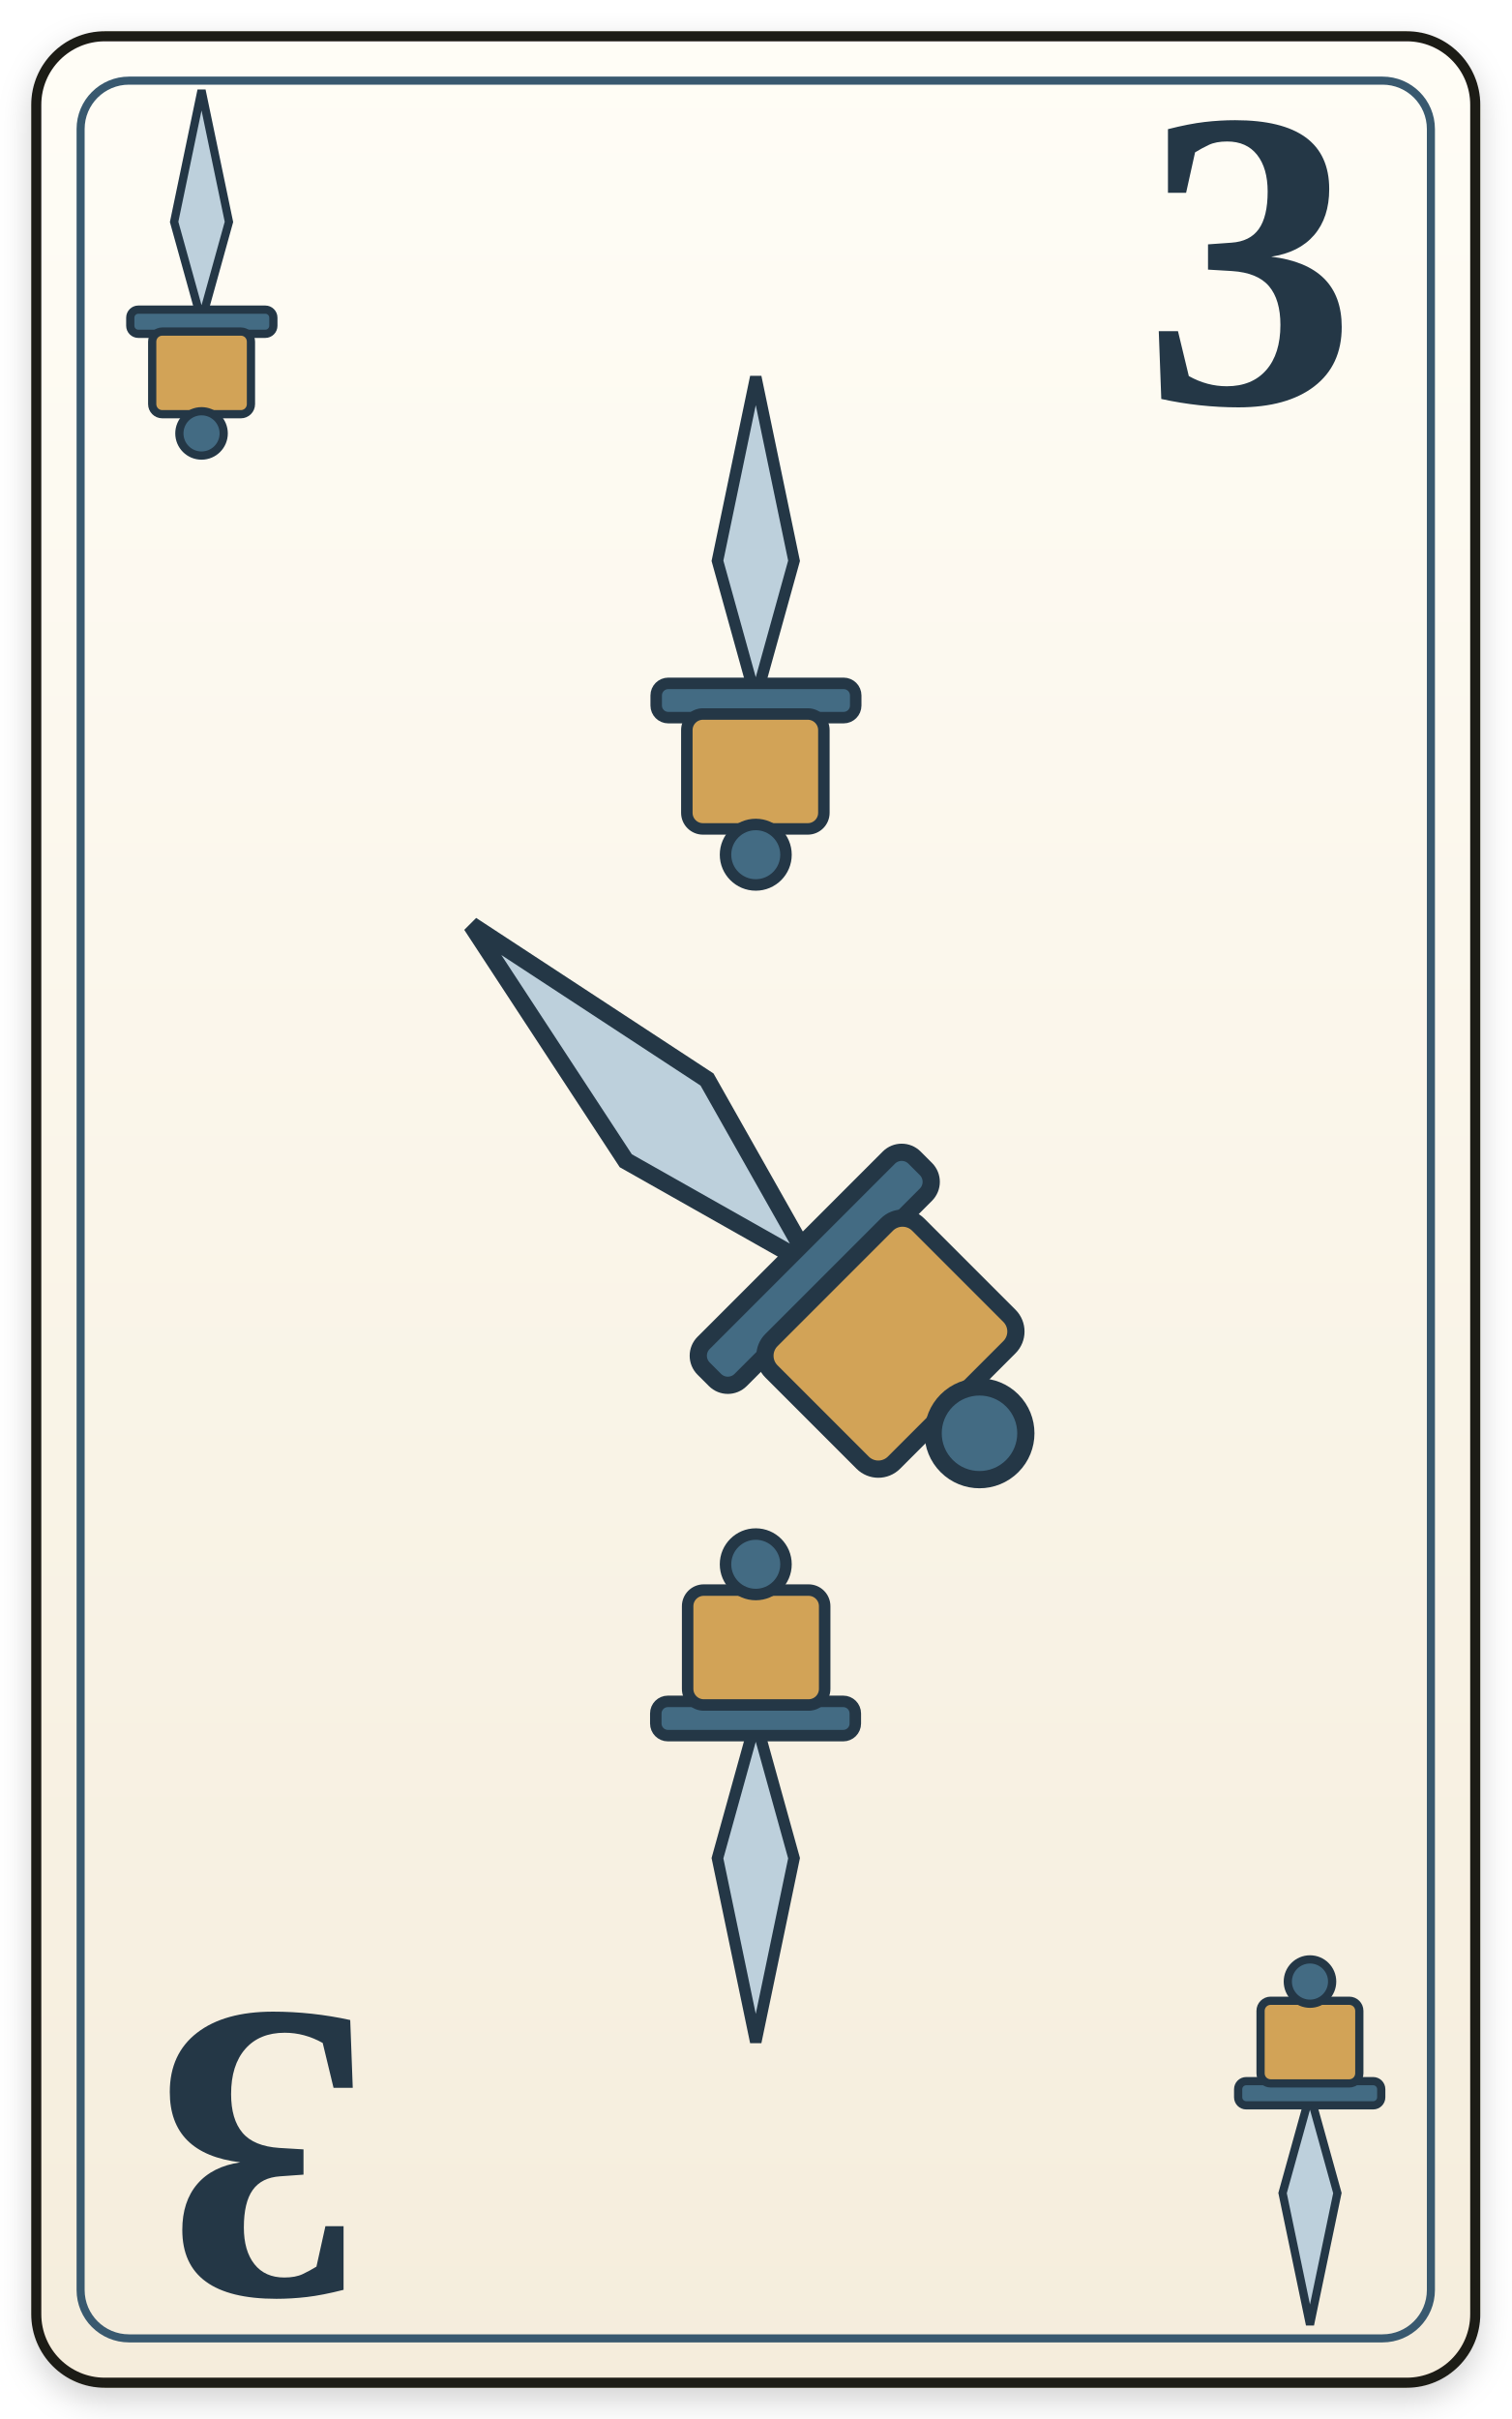
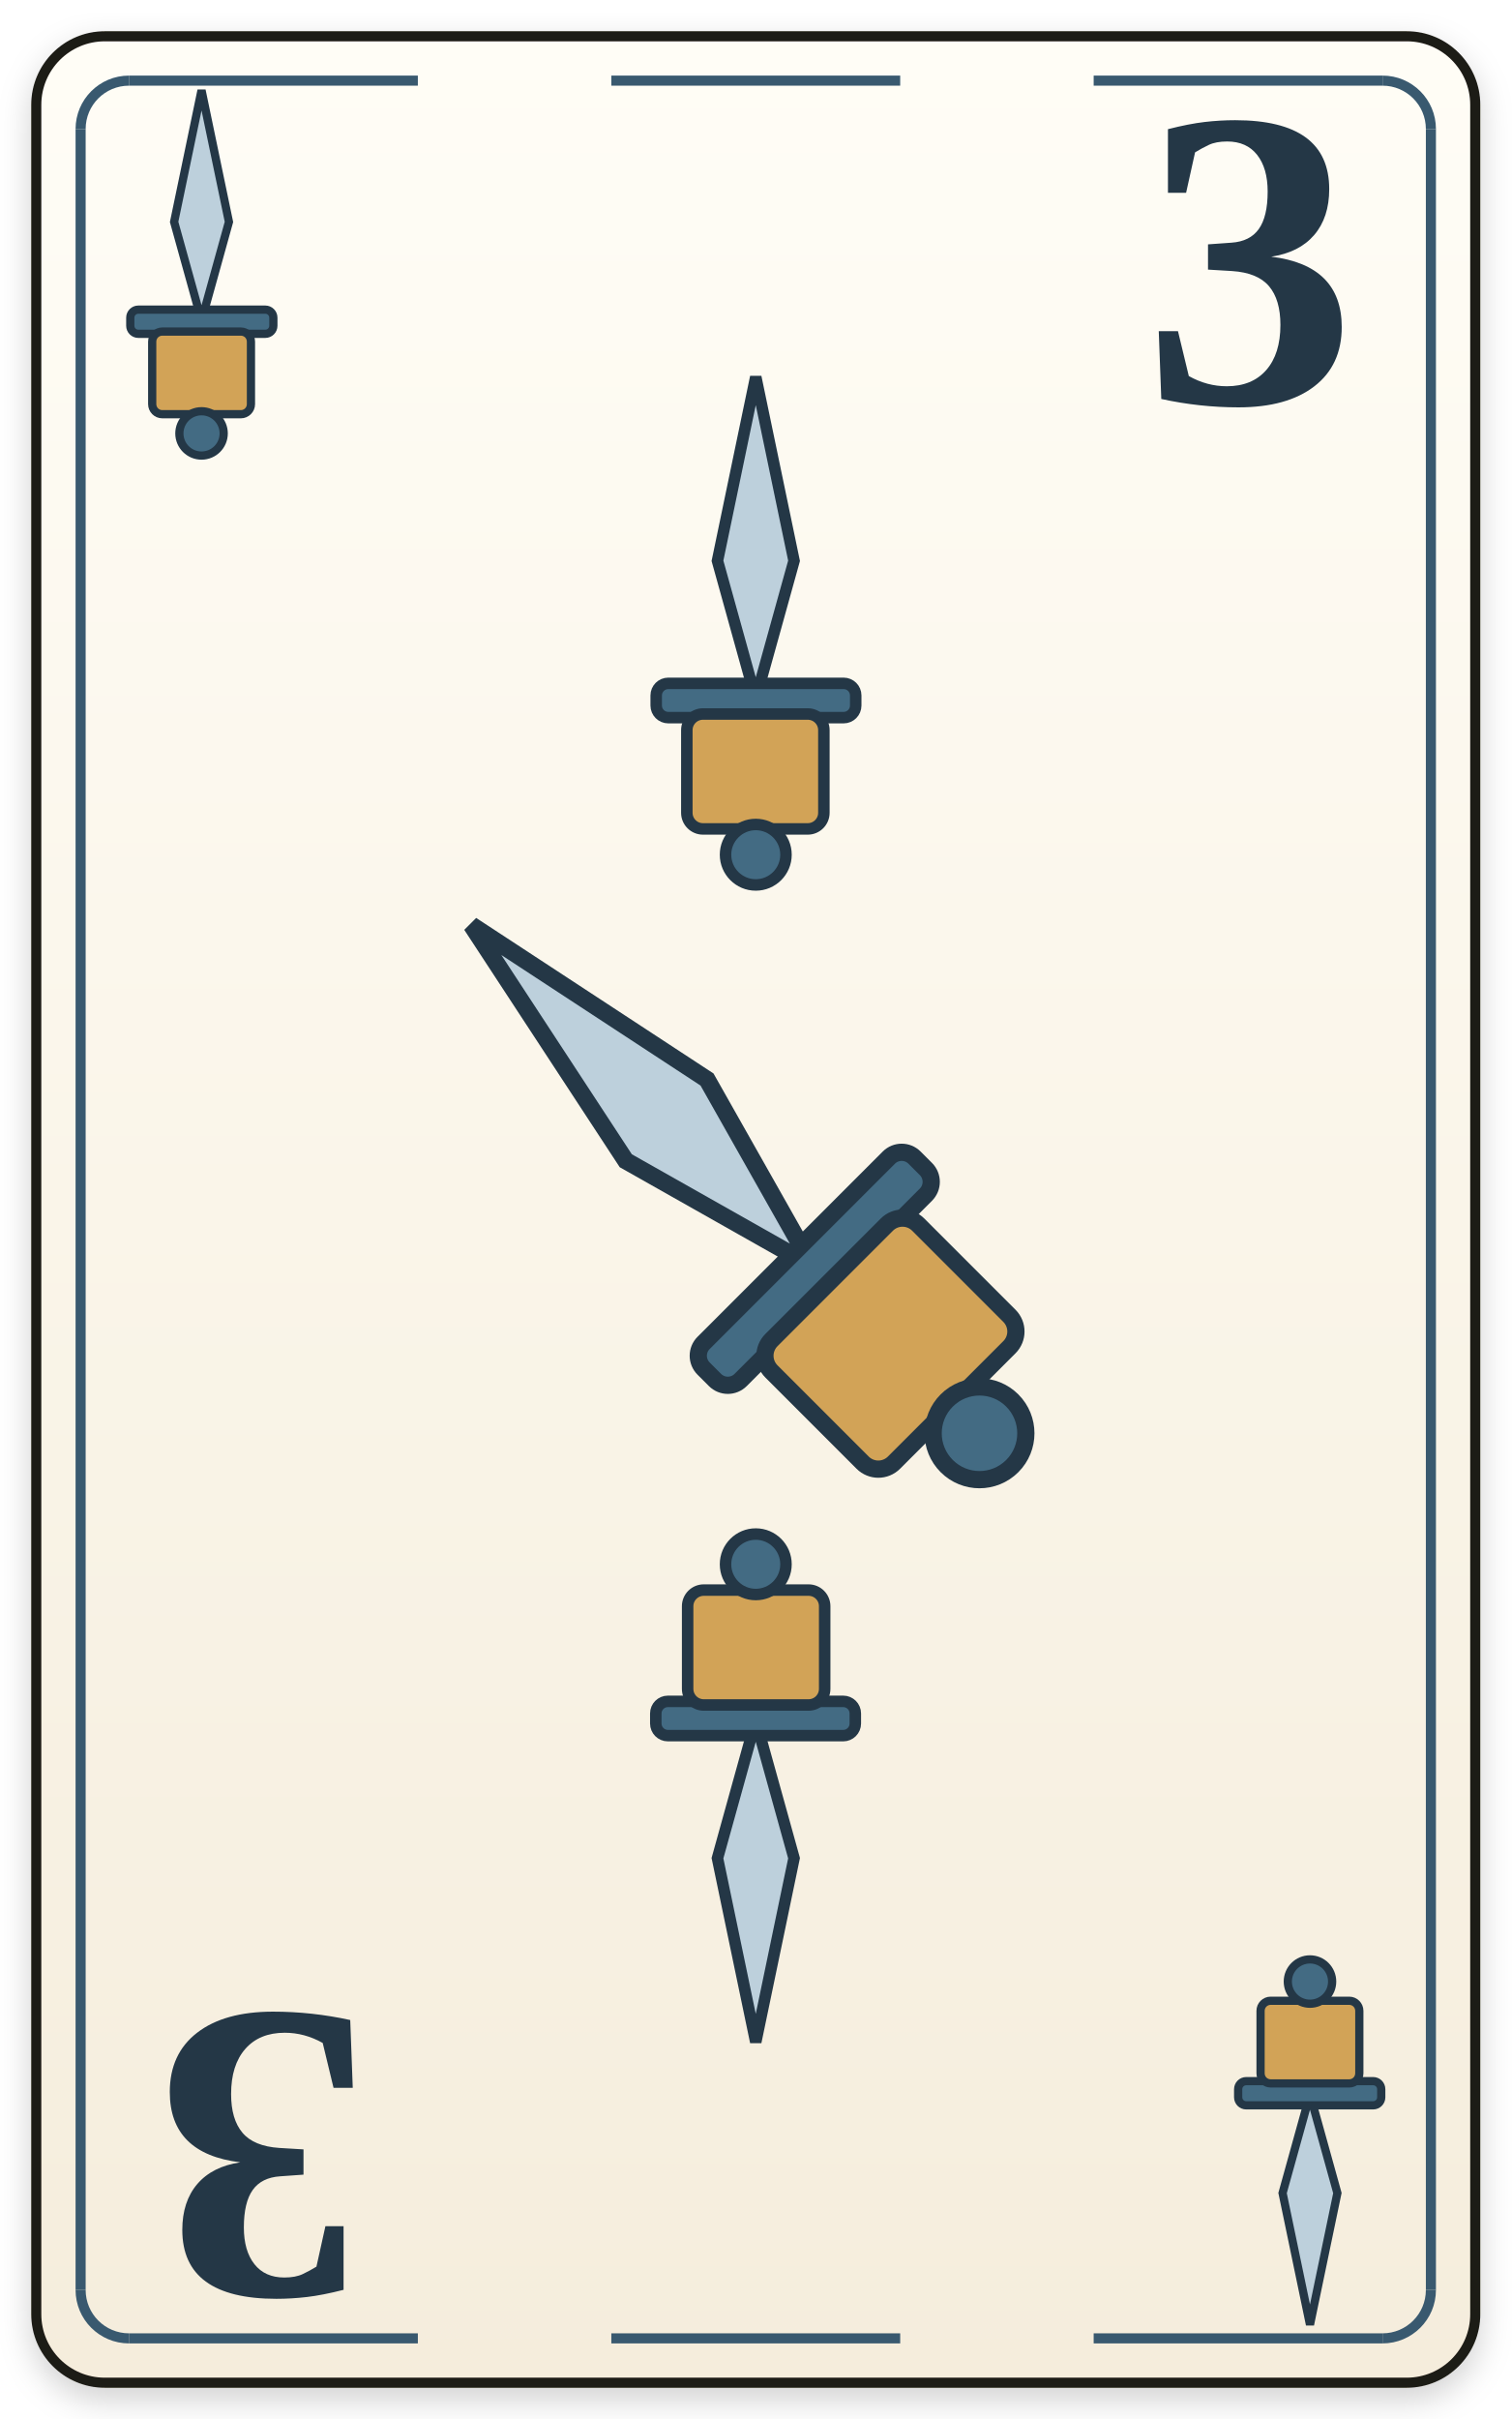
<svg xmlns="http://www.w3.org/2000/svg" width="750" height="1200" viewBox="0 0 750 1200" role="img" aria-labelledby="title desc">
  <defs>
    <linearGradient id="paperGradient" x1="0" y1="0" x2="0" y2="1">
      <stop offset="0%" stop-color="#fffdf6" />
      <stop offset="100%" stop-color="#f5eddc" />
    </linearGradient>
    <filter id="shadow" x="-20%" y="-20%" width="140%" height="140%">
      <feDropShadow dx="0" dy="6" stdDeviation="8" flood-color="#000000" flood-opacity="0.18" />
    </filter>
  </defs>
  <rect x="18" y="18" width="714" height="1164" rx="34" fill="url(#paperGradient)" stroke="#1f1b16" stroke-width="5" filter="url(#shadow)" />
-   <rect x="40" y="40" width="670" height="1120" rx="24" fill="none" stroke="#39596f" stroke-width="4" />
+   <path d="M 40 64 V 1136" fill="none" stroke="#39596f" stroke-width="5" />
+   <path d="M 710 64 V 1136" fill="none" stroke="#39596f" stroke-width="5" />
+   <path d="M 40 64 A 24 24 0 0 1 64 40" fill="none" stroke="#39596f" stroke-width="5" />
+   <path d="M 686 40 A 24 24 0 0 1 710 64" fill="none" stroke="#39596f" stroke-width="5" />
+   <path d="M 40 1136 A 24 24 0 0 0 64 1160" fill="none" stroke="#39596f" stroke-width="5" />
+   <path d="M 686 1160 A 24 24 0 0 0 710 1136" fill="none" stroke="#39596f" stroke-width="5" />
+   <path d="M 64 40 H 207.333" fill="none" stroke="#39596f" stroke-width="5" />
+   <path d="M 303.333 40 H 446.667" fill="none" stroke="#39596f" stroke-width="5" />
+   <path d="M 542.667 40 H 686" fill="none" stroke="#39596f" stroke-width="5" />
+   <path d="M 64 1160 H 207.333" fill="none" stroke="#39596f" stroke-width="5" />
+   <path d="M 303.333 1160 H 446.667" fill="none" stroke="#39596f" stroke-width="5" />
+   <path d="M 542.667 1160 H 686" fill="none" stroke="#39596f" stroke-width="5" />
  <g transform="translate(100 140) rotate(0)">
    <path d="M 0 -95.2 L 13.6 -29.92 L 0 19.04 L -13.6 -29.92 Z" fill="#bdd0dc" stroke="#243746" stroke-width="4.08" />
    <rect x="-35.36" y="13.6" width="71" height="12" rx="4" fill="#436b83" stroke="#243746" stroke-width="4.08" />
    <rect x="-24.48" y="24.48" width="49" height="41" rx="5" fill="#d2a357" stroke="#243746" stroke-width="4.08" />
    <circle cy="75" r="11" fill="#436b83" stroke="#243746" stroke-width="4.08" />
  </g>
  <g transform="translate(750 1198) rotate(180)">
    <g transform="translate(100 140) rotate(0)">
      <path d="M 0 -95.2 L 13.6 -29.92 L 0 19.04 L -13.6 -29.92 Z" fill="#bdd0dc" stroke="#243746" stroke-width="4.08" />
      <rect x="-35.36" y="13.6" width="71" height="12" rx="4" fill="#436b83" stroke="#243746" stroke-width="4.08" />
      <rect x="-24.48" y="24.48" width="49" height="41" rx="5" fill="#d2a357" stroke="#243746" stroke-width="4.08" />
      <circle cy="75" r="11" fill="#436b83" stroke="#243746" stroke-width="4.08" />
    </g>
  </g>
  <text x="620" y="200" text-anchor="middle" font-size="212" font-family="Georgia, Times New Roman, serif" font-weight="700" fill="#243746">3</text>
  <g transform="translate(130 1000) rotate(180)">
    <text x="0" y="0" text-anchor="middle" font-size="212" font-family="Georgia, Times New Roman, serif" font-weight="700" fill="#243746">3</text>
  </g>
  <g transform="translate(375 320) rotate(0)">
    <path d="M 0 -133 L 19 -41.8 L 0 26.6 L -19 -41.8 Z" fill="#bdd0dc" stroke="#243746" stroke-width="5.7" />
    <rect x="-49.4" y="19" width="99" height="17" rx="6" fill="#436b83" stroke="#243746" stroke-width="5.7" />
    <rect x="-34.2" y="34.2" width="68" height="57" rx="8" fill="#d2a357" stroke="#243746" stroke-width="5.7" />
    <circle cy="104" r="15" fill="#436b83" stroke="#243746" stroke-width="5.7" />
  </g>
  <g transform="translate(375 600) rotate(-45)">
    <path d="M 0 -199.5 L 28.5 -62.7 L 0 39.9 L -28.5 -62.7 Z" fill="#bdd0dc" stroke="#243746" stroke-width="8.55" />
    <rect x="-74.1" y="28.5" width="148" height="26" rx="9" fill="#436b83" stroke="#243746" stroke-width="8.55" />
    <rect x="-51.3" y="51.3" width="103" height="86" rx="11" fill="#d2a357" stroke="#243746" stroke-width="8.55" />
    <circle cy="157" r="23" fill="#436b83" stroke="#243746" stroke-width="8.55" />
  </g>
  <g transform="translate(375 880) rotate(180)">
    <path d="M 0 -133 L 19 -41.8 L 0 26.6 L -19 -41.8 Z" fill="#bdd0dc" stroke="#243746" stroke-width="5.7" />
    <rect x="-49.4" y="19" width="99" height="17" rx="6" fill="#436b83" stroke="#243746" stroke-width="5.7" />
    <rect x="-34.2" y="34.2" width="68" height="57" rx="8" fill="#d2a357" stroke="#243746" stroke-width="5.7" />
    <circle cy="104" r="15" fill="#436b83" stroke="#243746" stroke-width="5.7" />
  </g>
</svg>
